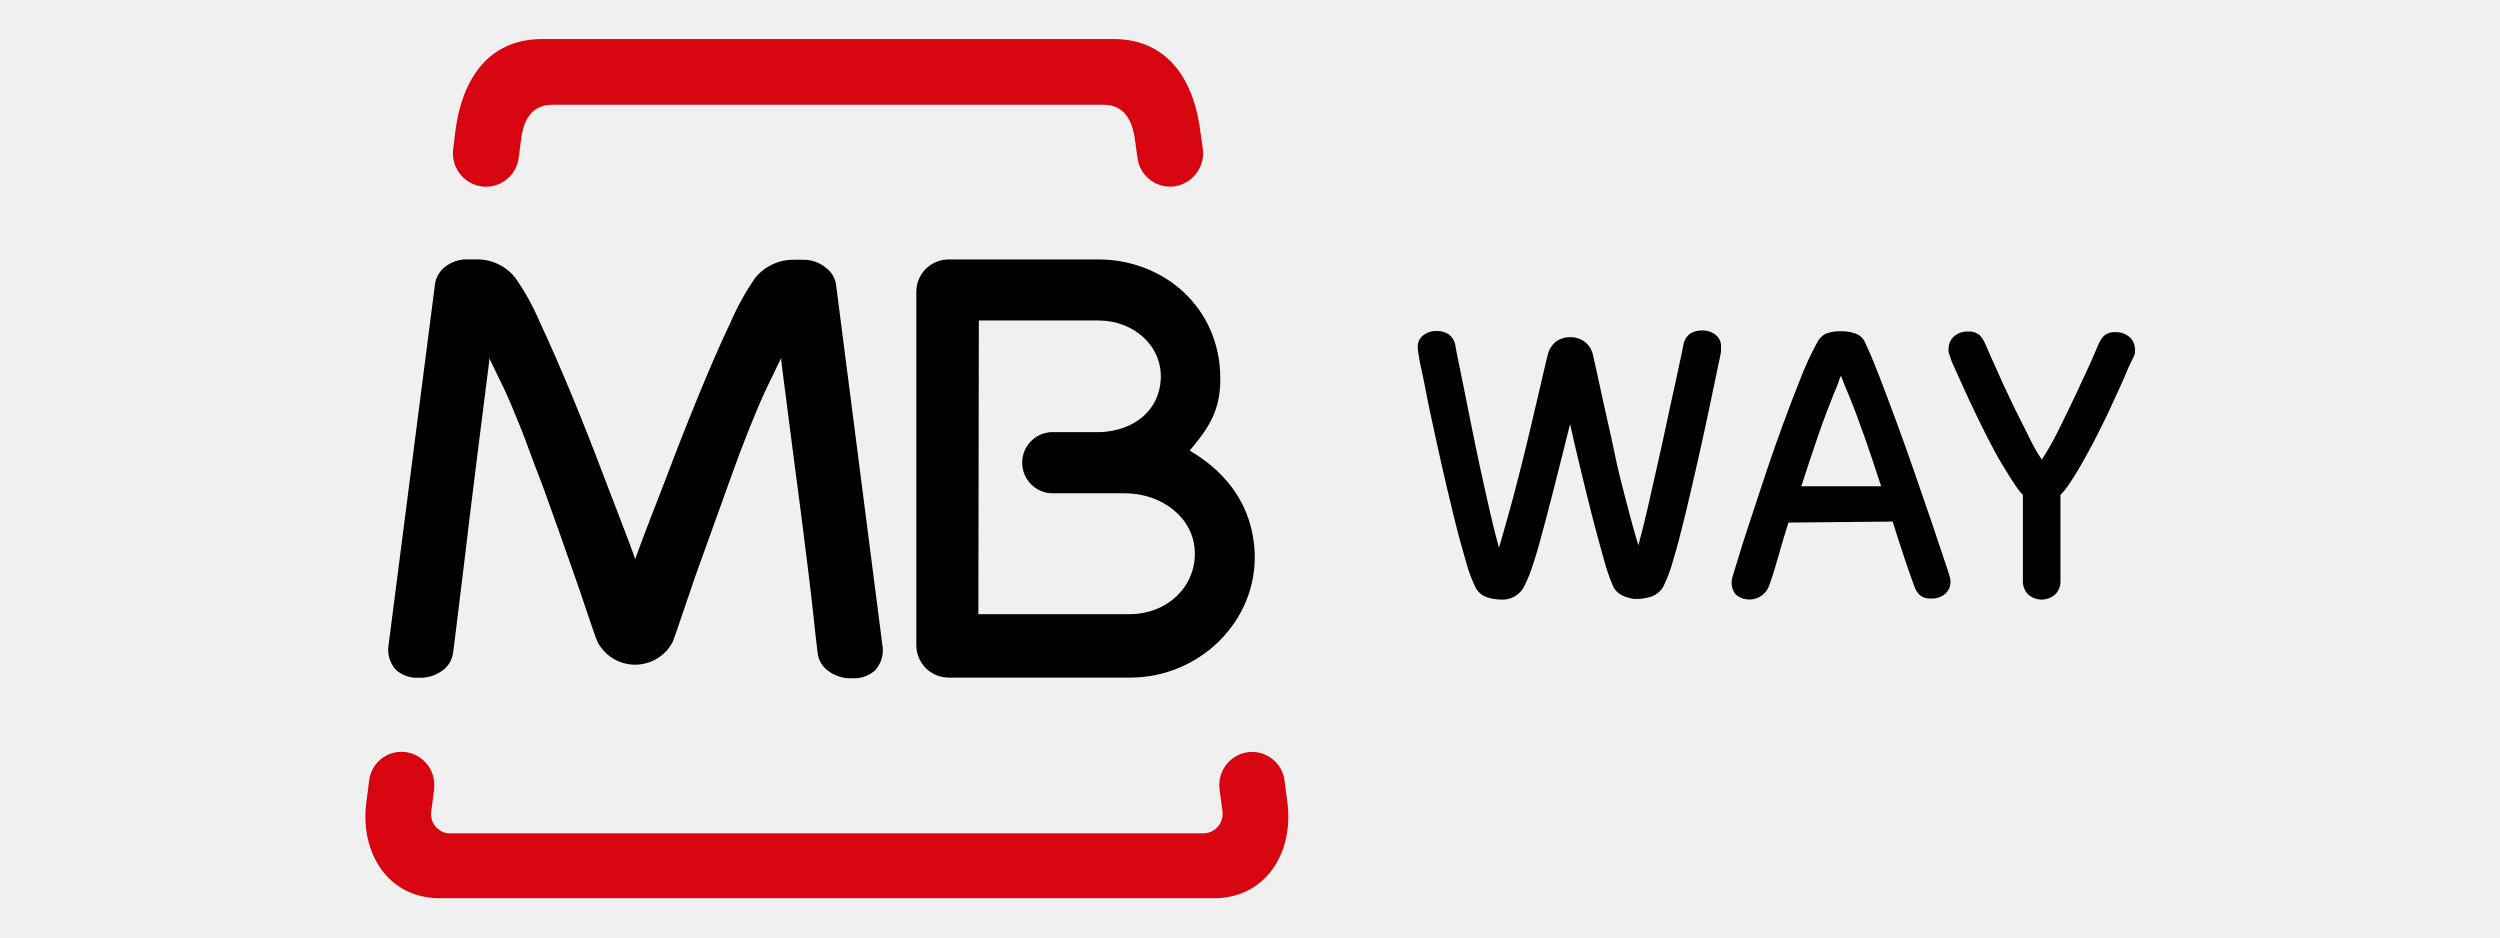
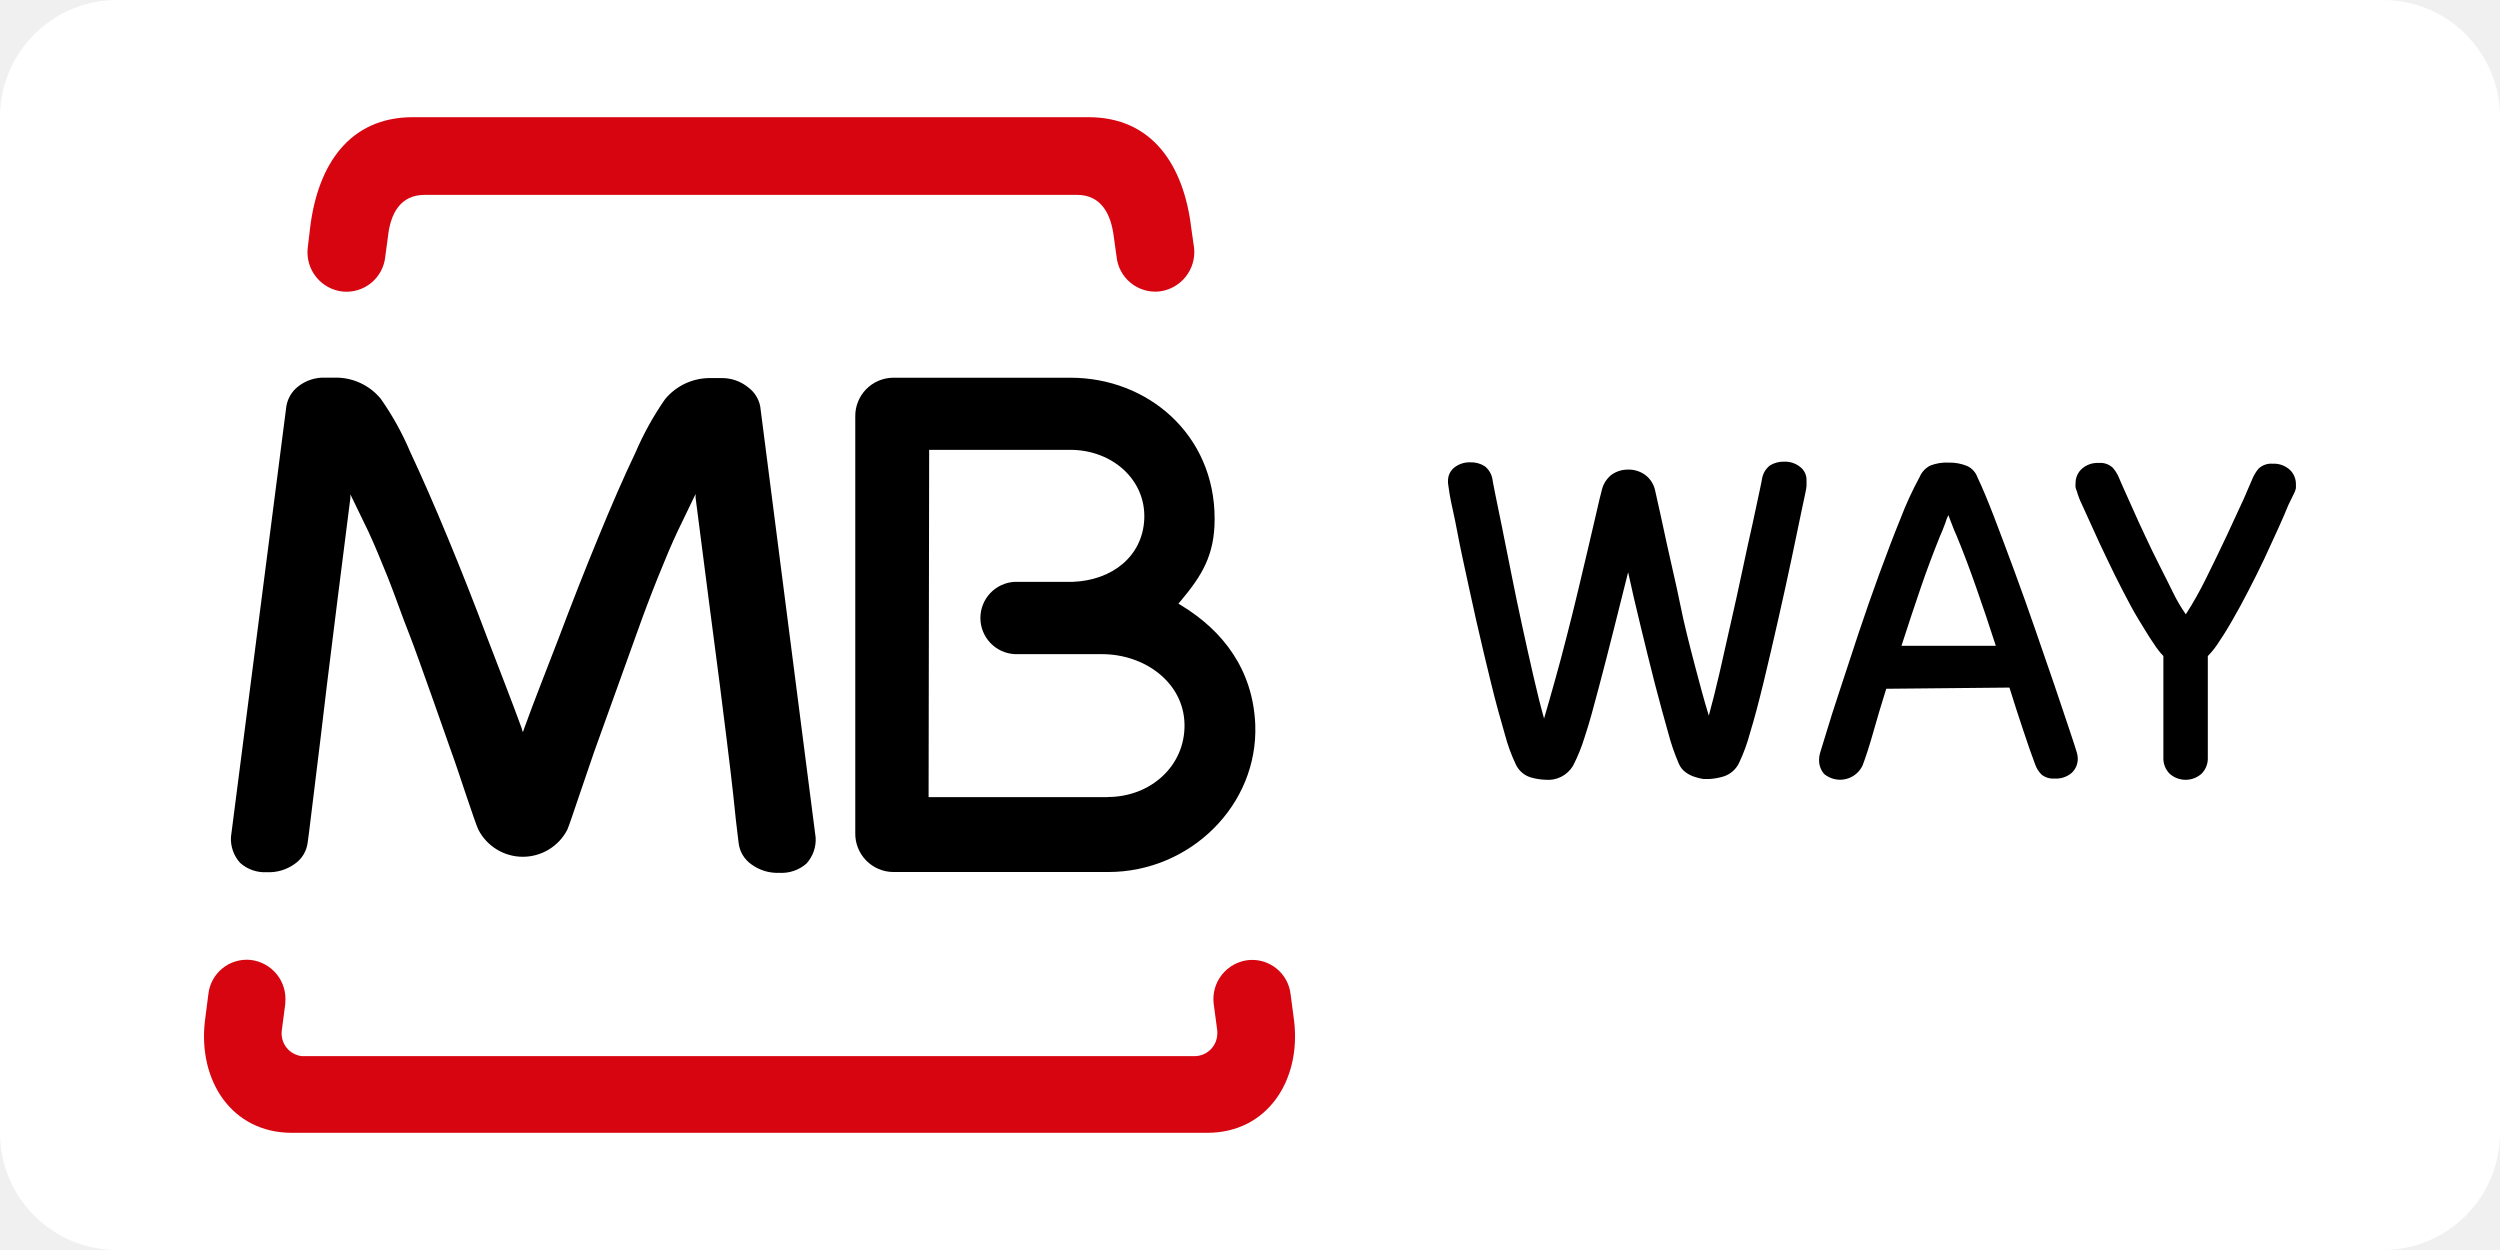
- <svg xmlns="http://www.w3.org/2000/svg" viewBox="0 0 320 120">
-   <defs>
-     <style>.a{fill:none;}.b{fill:#d60510;}</style>
-   </defs>
-   <rect class="a" width="320" height="120" />
-   <path class="b" d="M55.58,100.94l-.39,3a2.47,2.47,0,0,0,2.19,2.73H154a2.47,2.47,0,0,0,2.49-2.45,1.43,1.43,0,0,0,0-.29l-.4-3a4.25,4.25,0,0,1,3.74-4.66,4.19,4.19,0,0,1,4.6,3.72v0l.38,2.89c.75,6.43-2.91,12.09-9.41,12.09H56.28c-6.51,0-10.16-5.65-9.41-12.09l.37-2.89a4.18,4.18,0,0,1,4.58-3.74h0a4.25,4.25,0,0,1,3.75,4.66" />
-   <path d="M144.61,78.61c4.69,0,8.42-3.4,8.33-7.89s-4.28-7.58-8.95-7.58h-9.43a3.92,3.92,0,0,1,0-7.83h6.3c4.24-.17,7.52-2.74,7.72-6.76.21-4.3-3.48-7.53-8-7.53H125.29l-.06,37.6h19.38ZM156.2,48.52c0,3.92-1.39,6.14-3.69,8.88l-.23.27.32.2c4.56,2.77,7.74,7,8,12.86.35,8.78-7.08,16-15.91,16H121.38a4.14,4.14,0,0,1-4.09-4.2V37.41a4.14,4.14,0,0,1,4.08-4.2h19.22c8.38,0,15.61,6.16,15.61,15.26" />
-   <path d="M81.19,71.27l.11.32.11-.32c1.08-3,2.38-6.26,3.76-9.85q2.13-5.66,4.26-10.83c1.43-3.49,2.78-6.6,4.08-9.32a32.4,32.4,0,0,1,3.18-5.73,6.28,6.28,0,0,1,5-2.29h1a4.48,4.48,0,0,1,3,1A3.36,3.36,0,0,1,107,36.32L113,83a3.85,3.85,0,0,1-1,2.82,4.08,4.08,0,0,1-2.93,1,4.75,4.75,0,0,1-3-.9,3.28,3.28,0,0,1-1.41-2.33c-.2-1.55-.39-3.28-.58-5.17s-1.2-10-1.47-12.07S100.6,51,100,46.2v-.4l-1.93,4c-.66,1.39-1.36,3.06-2.14,5s-1.56,4-2.33,6.17S89,73.76,89,73.76c-.35,1-1,2.9-1.6,4.69s-1.15,3.39-1.29,3.7a5.42,5.42,0,0,1-9.63,0c-.16-.31-.71-1.92-1.31-3.7s-1.24-3.73-1.6-4.69c0,0-3.72-10.64-4.56-12.75s-1.55-4.22-2.33-6.17-1.48-3.61-2.12-5l-1.94-4v.4C62,51,60.35,64.24,60.1,66.32s-1.21,10.19-1.46,12.07S58.22,82,58,83.52a3.3,3.3,0,0,1-1.4,2.33,4.75,4.75,0,0,1-3,.9,4,4,0,0,1-2.91-1,3.85,3.85,0,0,1-1-2.82l6-46.64a3.44,3.44,0,0,1,1.22-2.09,4.48,4.48,0,0,1,3-1h1a6.28,6.28,0,0,1,5,2.29,31.11,31.11,0,0,1,3.18,5.73Q71,45.3,73.17,50.54t4.27,10.83c1.37,3.59,2.67,6.88,3.75,9.85" />
-   <path class="b" d="M69.39,5h73.15c6.89,0,10.32,5.18,11.13,12l.31,2.18a4.3,4.3,0,0,1-3.78,4.69,4.22,4.22,0,0,1-4.62-3.78h0L145.29,18c-.31-2.59-1.41-4.59-4-4.59H70.68c-2.64,0-3.73,2-4,4.59l-.28,2.09a4.22,4.22,0,0,1-4.61,3.79h0A4.27,4.27,0,0,1,58,19.18L58.26,17c.82-6.83,4.24-12,11.13-12" />
-   <path d="M201,54.16c-.5,2-1,4-1.57,6.26s-1.1,4.34-1.64,6.36-1,3.79-1.52,5.33A18.49,18.49,0,0,1,195,75.24a3.13,3.13,0,0,1-3,1.5,6.35,6.35,0,0,1-1.56-.25,2.62,2.62,0,0,1-1.6-1.35,18.37,18.37,0,0,1-1.21-3.3c-.48-1.64-1-3.51-1.52-5.65s-1.06-4.38-1.6-6.77-1-4.58-1.45-6.63S182.33,49,182,47.57s-.44-2.29-.48-2.58a2.47,2.47,0,0,1-.05-.38V44.4a1.79,1.79,0,0,1,.69-1.47,2.64,2.64,0,0,1,1.71-.56,2.77,2.77,0,0,1,1.56.41,2.27,2.27,0,0,1,.85,1.4c0,.07.1.59.29,1.55s.45,2.19.75,3.67.64,3.16,1,5,.76,3.72,1.17,5.62.82,3.72,1.23,5.51.79,3.31,1.15,4.58c.36-1.2.74-2.58,1.18-4.13s.86-3.15,1.28-4.79.84-3.3,1.24-5,.75-3.19,1.09-4.61.63-2.68.88-3.77.44-1.92.59-2.46a3,3,0,0,1,1-1.6,3,3,0,0,1,1.82-.59,3,3,0,0,1,1.93.62,2.84,2.84,0,0,1,1,1.57c.4,1.74.82,3.69,1.28,5.83s1,4.32,1.44,6.52,1,4.37,1.55,6.48,1.06,4,1.56,5.62c.35-1.27.74-2.81,1.15-4.58s.82-3.61,1.24-5.49.85-3.74,1.23-5.59.76-3.5,1.09-5,.57-2.67.77-3.59.29-1.41.29-1.44a2.3,2.3,0,0,1,.86-1.41,2.83,2.83,0,0,1,1.55-.4,2.6,2.6,0,0,1,1.7.56,1.77,1.77,0,0,1,.7,1.47v.21a2.35,2.35,0,0,1,0,.37c0,.29-.21,1.14-.51,2.58s-.66,3.19-1.09,5.22-.91,4.25-1.45,6.61-1.05,4.61-1.57,6.74-1,4-1.5,5.62a18.82,18.82,0,0,1-1.2,3.27,2.8,2.8,0,0,1-1.62,1.42,6.48,6.48,0,0,1-1.58.29h-.65a5.74,5.74,0,0,1-.91-.22,3.35,3.35,0,0,1-1-.5,2.23,2.23,0,0,1-.75-.94,23.66,23.66,0,0,1-1.15-3.35c-.44-1.57-.93-3.32-1.44-5.3s-1-4-1.53-6.18-1-4.17-1.39-6" />
-   <path d="M228.92,66.89c-.54,1.71-1,3.28-1.41,4.73s-.8,2.65-1.15,3.57a2.69,2.69,0,0,1-3.59,1.29,2.5,2.5,0,0,1-.56-.35,2.25,2.25,0,0,1-.56-1.57,2.37,2.37,0,0,1,.1-.7c.07-.2.3-.94.67-2.18s.86-2.79,1.47-4.63l2-6.07c.74-2.2,1.49-4.38,2.28-6.53s1.55-4.16,2.3-6a37.33,37.33,0,0,1,2.07-4.5,2.46,2.46,0,0,1,1.15-1.23,4.89,4.89,0,0,1,2-.32,5,5,0,0,1,2,.37A2.14,2.14,0,0,1,238.8,44c.51,1.06,1.11,2.5,1.8,4.29S242,52,242.78,54.1s1.52,4.2,2.27,6.36,1.45,4.18,2.07,6,1.16,3.45,1.6,4.76.72,2.17.83,2.55a2.38,2.38,0,0,1,.11.7A2.08,2.08,0,0,1,249,76a2.6,2.6,0,0,1-1.87.61,2,2,0,0,1-1.37-.41,2.8,2.8,0,0,1-.72-1.14c-.35-.92-.77-2.12-1.25-3.57s-1-3-1.53-4.73Zm11.87-4.64q-1.12-3.47-2.14-6.36c-.68-1.94-1.37-3.78-2.09-5.52-.18-.39-.36-.83-.56-1.36l-.35-.92a4.62,4.62,0,0,0-.34.87q-.3.82-.57,1.41c-.7,1.74-1.4,3.58-2.06,5.51s-1.37,4.06-2.11,6.36h10.22Z" />
-   <path d="M258.9,63.31a5.47,5.47,0,0,1-.5-.58,7.57,7.57,0,0,1-.52-.74c-.5-.71-1-1.57-1.63-2.59s-1.17-2.08-1.76-3.21-1.15-2.29-1.7-3.44-1.06-2.22-1.5-3.22L250.14,47a9.13,9.13,0,0,1-.59-1.53,1.31,1.31,0,0,1-.13-.8,2.09,2.09,0,0,1,.67-1.59,2.54,2.54,0,0,1,1.84-.64,1.93,1.93,0,0,1,1.53.53,3.82,3.82,0,0,1,.66,1.07c.07.19.25.57.51,1.17l1,2.23c.39.89.84,1.87,1.34,2.93s1,2.12,1.53,3.15,1,2,1.5,3a17.27,17.27,0,0,0,1.36,2.31,40,40,0,0,0,2.19-3.89q1.17-2.36,2.24-4.63l1.85-4,.94-2.18a4.12,4.12,0,0,1,.66-1.08,2,2,0,0,1,1.52-.53,2.57,2.57,0,0,1,1.85.65,2.12,2.12,0,0,1,.67,1.59,2.67,2.67,0,0,1,0,.4,2.64,2.64,0,0,1-.12.4l-.7,1.44c-.3.74-.68,1.62-1.13,2.61s-.94,2.07-1.48,3.22-1.13,2.3-1.71,3.44-1.18,2.22-1.77,3.25-1.14,1.9-1.63,2.61a9,9,0,0,1-1,1.22v11a2.33,2.33,0,0,1-.67,1.73,2.59,2.59,0,0,1-3.47,0,2.33,2.33,0,0,1-.67-1.73v-11Z" />
+ <svg xmlns="http://www.w3.org/2000/svg" width="128" height="64" viewBox="0 0 128 64" fill="none">
+   <rect width="128" height="64" rx="6" fill="white" />
+   <path d="M14.61 51.366L14.425 52.784C14.409 52.937 14.422 53.092 14.465 53.239C14.507 53.387 14.579 53.525 14.675 53.645C14.771 53.765 14.89 53.865 15.025 53.938C15.16 54.012 15.308 54.059 15.461 54.075H61.148C61.302 54.077 61.454 54.047 61.596 53.99C61.738 53.932 61.868 53.847 61.977 53.74C62.087 53.632 62.174 53.504 62.233 53.363C62.293 53.222 62.325 53.07 62.326 52.917C62.331 52.871 62.331 52.825 62.326 52.78L62.137 51.361C62.082 50.835 62.237 50.309 62.568 49.896C62.9 49.484 63.38 49.218 63.905 49.158C64.427 49.103 64.949 49.258 65.356 49.588C65.764 49.917 66.024 50.395 66.08 50.917V50.917L66.26 52.283C66.615 55.324 64.884 58 61.81 58H14.941C11.863 58 10.137 55.328 10.491 52.283L10.666 50.917C10.692 50.658 10.769 50.408 10.892 50.179C11.015 49.95 11.182 49.748 11.383 49.584C11.584 49.419 11.815 49.296 12.064 49.222C12.313 49.147 12.574 49.122 12.832 49.148V49.148C13.358 49.208 13.84 49.472 14.172 49.885C14.504 50.298 14.66 50.825 14.605 51.352" fill="#D60510" />
+   <path d="M56.708 40.807C58.926 40.807 60.69 39.199 60.647 37.076C60.605 34.953 58.623 33.492 56.415 33.492H51.956C51.481 33.468 51.034 33.262 50.706 32.918C50.379 32.573 50.196 32.116 50.196 31.641C50.196 31.165 50.379 30.708 50.706 30.363C51.034 30.019 51.481 29.814 51.956 29.79H54.935C56.94 29.709 58.491 28.494 58.586 26.593C58.685 24.56 56.94 23.032 54.803 23.032H47.573L47.544 40.812H56.708V40.807ZM62.189 26.579C62.189 28.432 61.532 29.482 60.444 30.778L60.335 30.905L60.487 31C62.643 32.31 64.147 34.31 64.269 37.081C64.435 41.233 60.922 44.647 56.746 44.647H45.724C45.467 44.644 45.212 44.59 44.975 44.488C44.739 44.387 44.525 44.239 44.345 44.055C44.165 43.87 44.024 43.652 43.929 43.413C43.833 43.174 43.786 42.918 43.79 42.661V21.325C43.786 21.068 43.833 20.813 43.928 20.574C44.023 20.335 44.164 20.117 44.343 19.933C44.522 19.748 44.736 19.601 44.972 19.499C45.208 19.397 45.462 19.343 45.719 19.339H54.808C58.77 19.339 62.189 22.252 62.189 26.555" fill="black" />
+   <path d="M26.72 37.336L26.772 37.488L26.824 37.336C27.335 35.918 27.949 34.376 28.602 32.679C29.273 30.894 29.945 29.187 30.616 27.558C31.292 25.907 31.931 24.437 32.545 23.151C32.954 22.199 33.458 21.291 34.049 20.441C34.335 20.093 34.697 19.815 35.106 19.627C35.516 19.439 35.963 19.348 36.413 19.358H36.886C37.401 19.338 37.905 19.506 38.305 19.831C38.627 20.068 38.848 20.417 38.924 20.81L41.761 42.883C41.776 43.126 41.741 43.368 41.66 43.597C41.579 43.826 41.452 44.037 41.289 44.216C40.907 44.55 40.409 44.72 39.903 44.689C39.396 44.712 38.896 44.562 38.484 44.264C38.301 44.138 38.146 43.975 38.031 43.785C37.916 43.595 37.843 43.383 37.818 43.162C37.723 42.429 37.633 41.611 37.544 40.717C37.454 39.824 36.976 35.989 36.848 35.01C36.721 34.031 35.898 27.752 35.614 25.482V25.293L34.702 27.184C34.39 27.841 34.059 28.631 33.69 29.548C33.321 30.466 32.952 31.44 32.588 32.466C32.224 33.492 30.413 38.514 30.413 38.514C30.247 38.986 29.94 39.885 29.656 40.731C29.373 41.578 29.113 42.334 29.046 42.481C28.831 42.899 28.504 43.249 28.102 43.493C27.701 43.738 27.24 43.867 26.77 43.867C26.299 43.867 25.838 43.738 25.437 43.493C25.035 43.249 24.709 42.899 24.493 42.481C24.417 42.334 24.157 41.573 23.873 40.731C23.59 39.89 23.287 38.968 23.117 38.514C23.117 38.514 21.358 33.483 20.96 32.485C20.563 31.487 20.227 30.489 19.859 29.567C19.49 28.645 19.159 27.86 18.856 27.203L17.939 25.311V25.501C17.646 27.752 16.866 34.012 16.747 34.996C16.629 35.979 16.175 39.814 16.057 40.703C15.939 41.592 15.858 42.41 15.754 43.129C15.729 43.349 15.656 43.561 15.542 43.751C15.428 43.941 15.275 44.104 15.092 44.23C14.681 44.529 14.181 44.679 13.674 44.656C13.425 44.672 13.175 44.638 12.938 44.557C12.702 44.476 12.485 44.349 12.298 44.183C12.134 44.004 12.008 43.793 11.927 43.564C11.845 43.335 11.811 43.092 11.825 42.85L14.662 20.796C14.728 20.407 14.933 20.056 15.239 19.808C15.639 19.483 16.143 19.315 16.657 19.335H17.13C17.581 19.324 18.028 19.416 18.437 19.604C18.847 19.791 19.209 20.069 19.495 20.418C20.09 21.265 20.594 22.173 20.998 23.127C21.6 24.413 22.244 25.882 22.927 27.534C23.612 29.186 24.285 30.893 24.947 32.655C25.595 34.352 26.209 35.908 26.72 37.313" fill="black" />
+   <path d="M21.14 6H55.73C58.988 6 60.609 8.449 60.992 11.674L61.139 12.705C61.191 13.235 61.033 13.764 60.699 14.179C60.364 14.594 59.881 14.861 59.352 14.923C59.091 14.949 58.827 14.923 58.577 14.848C58.325 14.772 58.092 14.648 57.889 14.482C57.686 14.316 57.518 14.111 57.394 13.88C57.27 13.649 57.193 13.396 57.167 13.135V13.135L57.03 12.147C56.883 10.922 56.363 9.977 55.139 9.977H21.75C20.502 9.977 19.986 10.922 19.859 12.147L19.726 13.135C19.675 13.662 19.416 14.147 19.008 14.483C18.599 14.819 18.073 14.979 17.546 14.928V14.928C17.014 14.87 16.526 14.604 16.19 14.187C15.854 13.771 15.697 13.238 15.754 12.705L15.877 11.674C16.265 8.445 17.882 6 21.14 6Z" fill="#D60510" />
+   <path d="M83.373 29.246C83.136 30.191 82.9 31.137 82.63 32.206C82.361 33.274 82.11 34.258 81.855 35.213C81.6 36.168 81.382 37.005 81.136 37.733C80.982 38.244 80.781 38.739 80.536 39.213C80.391 39.454 80.181 39.648 79.929 39.774C79.678 39.9 79.396 39.951 79.117 39.923C78.867 39.914 78.619 39.874 78.379 39.804C78.216 39.756 78.065 39.674 77.935 39.564C77.804 39.454 77.698 39.319 77.623 39.166C77.383 38.666 77.191 38.143 77.051 37.606C76.824 36.83 76.578 35.946 76.332 34.934C76.086 33.922 75.831 32.863 75.575 31.733C75.32 30.603 75.103 29.567 74.89 28.598C74.677 27.628 74.544 26.806 74.388 26.13C74.233 25.453 74.18 25.047 74.162 24.91C74.149 24.85 74.141 24.79 74.138 24.73V24.631C74.134 24.497 74.161 24.365 74.218 24.244C74.274 24.123 74.359 24.017 74.464 23.935C74.694 23.755 74.981 23.662 75.273 23.671C75.532 23.661 75.789 23.728 76.01 23.864C76.222 24.027 76.365 24.264 76.412 24.526C76.412 24.56 76.46 24.805 76.549 25.259C76.639 25.713 76.762 26.295 76.904 26.995C77.046 27.695 77.207 28.489 77.377 29.359C77.547 30.229 77.736 31.118 77.93 32.017C78.124 32.915 78.318 33.776 78.512 34.622C78.706 35.468 78.885 36.187 79.056 36.788C79.226 36.22 79.406 35.568 79.614 34.835C79.822 34.102 80.02 33.345 80.219 32.57C80.417 31.794 80.616 31.009 80.805 30.206C80.994 29.402 81.16 28.697 81.321 28.026C81.481 27.354 81.618 26.758 81.737 26.243C81.855 25.727 81.945 25.335 82.016 25.08C82.088 24.783 82.254 24.518 82.489 24.323C82.737 24.139 83.04 24.041 83.349 24.044C83.678 24.033 84.001 24.137 84.262 24.337C84.498 24.525 84.665 24.786 84.735 25.08C84.924 25.902 85.122 26.825 85.34 27.837C85.557 28.848 85.813 29.879 86.021 30.919C86.229 31.96 86.494 32.986 86.754 33.984C87.014 34.981 87.255 35.875 87.491 36.641C87.657 36.041 87.841 35.312 88.035 34.475C88.229 33.638 88.423 32.768 88.621 31.879C88.82 30.99 89.023 30.111 89.203 29.236C89.383 28.361 89.562 27.581 89.719 26.872C89.875 26.163 89.988 25.609 90.083 25.174C90.177 24.739 90.22 24.508 90.22 24.493C90.268 24.228 90.413 23.991 90.626 23.827C90.847 23.694 91.102 23.629 91.359 23.637C91.65 23.628 91.935 23.722 92.163 23.902C92.27 23.983 92.356 24.089 92.413 24.209C92.471 24.331 92.499 24.463 92.494 24.597V24.697C92.499 24.755 92.499 24.813 92.494 24.872C92.494 25.009 92.395 25.411 92.253 26.092C92.111 26.773 91.941 27.6 91.738 28.56C91.534 29.52 91.307 30.57 91.052 31.686C90.797 32.801 90.555 33.865 90.31 34.873C90.064 35.88 89.837 36.764 89.6 37.53C89.459 38.062 89.269 38.58 89.033 39.076C88.956 39.233 88.849 39.373 88.717 39.489C88.585 39.604 88.433 39.692 88.267 39.748C88.025 39.824 87.773 39.87 87.52 39.885H87.212C87.066 39.862 86.922 39.827 86.782 39.781C86.612 39.729 86.453 39.649 86.309 39.544C86.153 39.431 86.03 39.278 85.955 39.1C85.734 38.586 85.552 38.057 85.411 37.516C85.203 36.773 84.971 35.946 84.73 35.01C84.489 34.073 84.257 33.118 84.006 32.087C83.756 31.057 83.534 30.116 83.349 29.25" fill="black" />
+   <path d="M96.575 35.265C96.32 36.074 96.102 36.816 95.908 37.502C95.714 38.187 95.53 38.755 95.365 39.19C95.293 39.342 95.193 39.478 95.069 39.591C94.945 39.704 94.8 39.791 94.642 39.848C94.485 39.904 94.317 39.929 94.15 39.921C93.983 39.913 93.818 39.872 93.667 39.8C93.572 39.757 93.483 39.701 93.402 39.634C93.222 39.43 93.127 39.164 93.137 38.892C93.136 38.78 93.152 38.668 93.185 38.561C93.218 38.466 93.326 38.116 93.501 37.53C93.676 36.944 93.908 36.211 94.197 35.341L95.142 32.47C95.492 31.43 95.847 30.399 96.22 29.383C96.594 28.366 96.953 27.416 97.308 26.546C97.587 25.815 97.914 25.105 98.287 24.418C98.394 24.166 98.587 23.96 98.831 23.836C99.132 23.72 99.454 23.669 99.776 23.685C100.1 23.678 100.422 23.737 100.722 23.86C100.844 23.917 100.953 23.998 101.043 24.098C101.133 24.198 101.202 24.314 101.247 24.441C101.488 24.943 101.772 25.623 102.098 26.47C102.424 27.316 102.76 28.224 103.129 29.217C103.498 30.21 103.848 31.203 104.202 32.225C104.557 33.246 104.888 34.201 105.181 35.062C105.474 35.922 105.729 36.693 105.938 37.312C106.146 37.932 106.278 38.339 106.33 38.518C106.364 38.625 106.381 38.737 106.382 38.849C106.383 38.985 106.355 39.119 106.302 39.244C106.248 39.368 106.169 39.48 106.07 39.573C105.824 39.781 105.507 39.885 105.186 39.861C104.953 39.879 104.723 39.81 104.538 39.667C104.382 39.518 104.265 39.333 104.197 39.128C104.032 38.693 103.833 38.126 103.606 37.44C103.379 36.755 103.134 36.022 102.883 35.204L96.575 35.265ZM102.188 33.071C101.835 31.977 101.497 30.975 101.176 30.064C100.854 29.146 100.528 28.276 100.188 27.453C100.103 27.269 100.017 27.061 99.923 26.81L99.757 26.375C99.69 26.507 99.636 26.645 99.597 26.787C99.502 27.045 99.412 27.267 99.327 27.453C98.996 28.276 98.665 29.146 98.353 30.059C98.041 30.971 97.705 31.979 97.355 33.066H102.188V33.071Z" fill="black" />
+   <path d="M110.751 33.572C110.666 33.486 110.587 33.395 110.515 33.298C110.426 33.186 110.344 33.069 110.269 32.948C110.032 32.612 109.796 32.206 109.498 31.723C109.2 31.241 108.945 30.74 108.666 30.206C108.387 29.671 108.122 29.123 107.862 28.579C107.602 28.035 107.361 27.529 107.153 27.056L106.609 25.86C106.494 25.628 106.401 25.386 106.33 25.137C106.27 25.02 106.248 24.888 106.269 24.758C106.265 24.617 106.291 24.478 106.346 24.348C106.4 24.218 106.482 24.102 106.585 24.006C106.703 23.901 106.841 23.82 106.99 23.768C107.139 23.716 107.298 23.694 107.455 23.704C107.587 23.691 107.72 23.706 107.845 23.75C107.97 23.793 108.084 23.863 108.179 23.954C108.31 24.105 108.416 24.276 108.491 24.46C108.524 24.55 108.609 24.73 108.732 25.014L109.205 26.068C109.389 26.489 109.602 26.952 109.839 27.453C110.075 27.955 110.311 28.456 110.562 28.943C110.813 29.43 111.035 29.889 111.271 30.361C111.457 30.742 111.672 31.107 111.914 31.454C112.294 30.86 112.639 30.246 112.95 29.614C113.319 28.87 113.672 28.141 114.009 27.425L114.884 25.534L115.328 24.503C115.406 24.318 115.511 24.145 115.641 23.992C115.736 23.903 115.85 23.834 115.974 23.791C116.097 23.748 116.229 23.731 116.359 23.742C116.68 23.724 116.995 23.835 117.234 24.049C117.337 24.145 117.418 24.262 117.472 24.391C117.527 24.521 117.554 24.66 117.551 24.801C117.556 24.864 117.556 24.927 117.551 24.99C117.537 25.054 117.518 25.118 117.494 25.179L117.163 25.86C117.021 26.21 116.842 26.626 116.629 27.094C116.416 27.562 116.184 28.073 115.929 28.617C115.674 29.16 115.395 29.704 115.12 30.243C114.846 30.782 114.562 31.293 114.283 31.78C114.004 32.267 113.744 32.678 113.513 33.014C113.372 33.22 113.214 33.413 113.04 33.591V38.793C113.046 38.943 113.021 39.094 112.966 39.234C112.912 39.375 112.829 39.503 112.723 39.611C112.498 39.814 112.206 39.926 111.903 39.926C111.6 39.926 111.307 39.814 111.082 39.611C110.976 39.503 110.893 39.375 110.839 39.234C110.784 39.094 110.759 38.943 110.765 38.793V33.591L110.751 33.572Z" fill="black" />
</svg>
